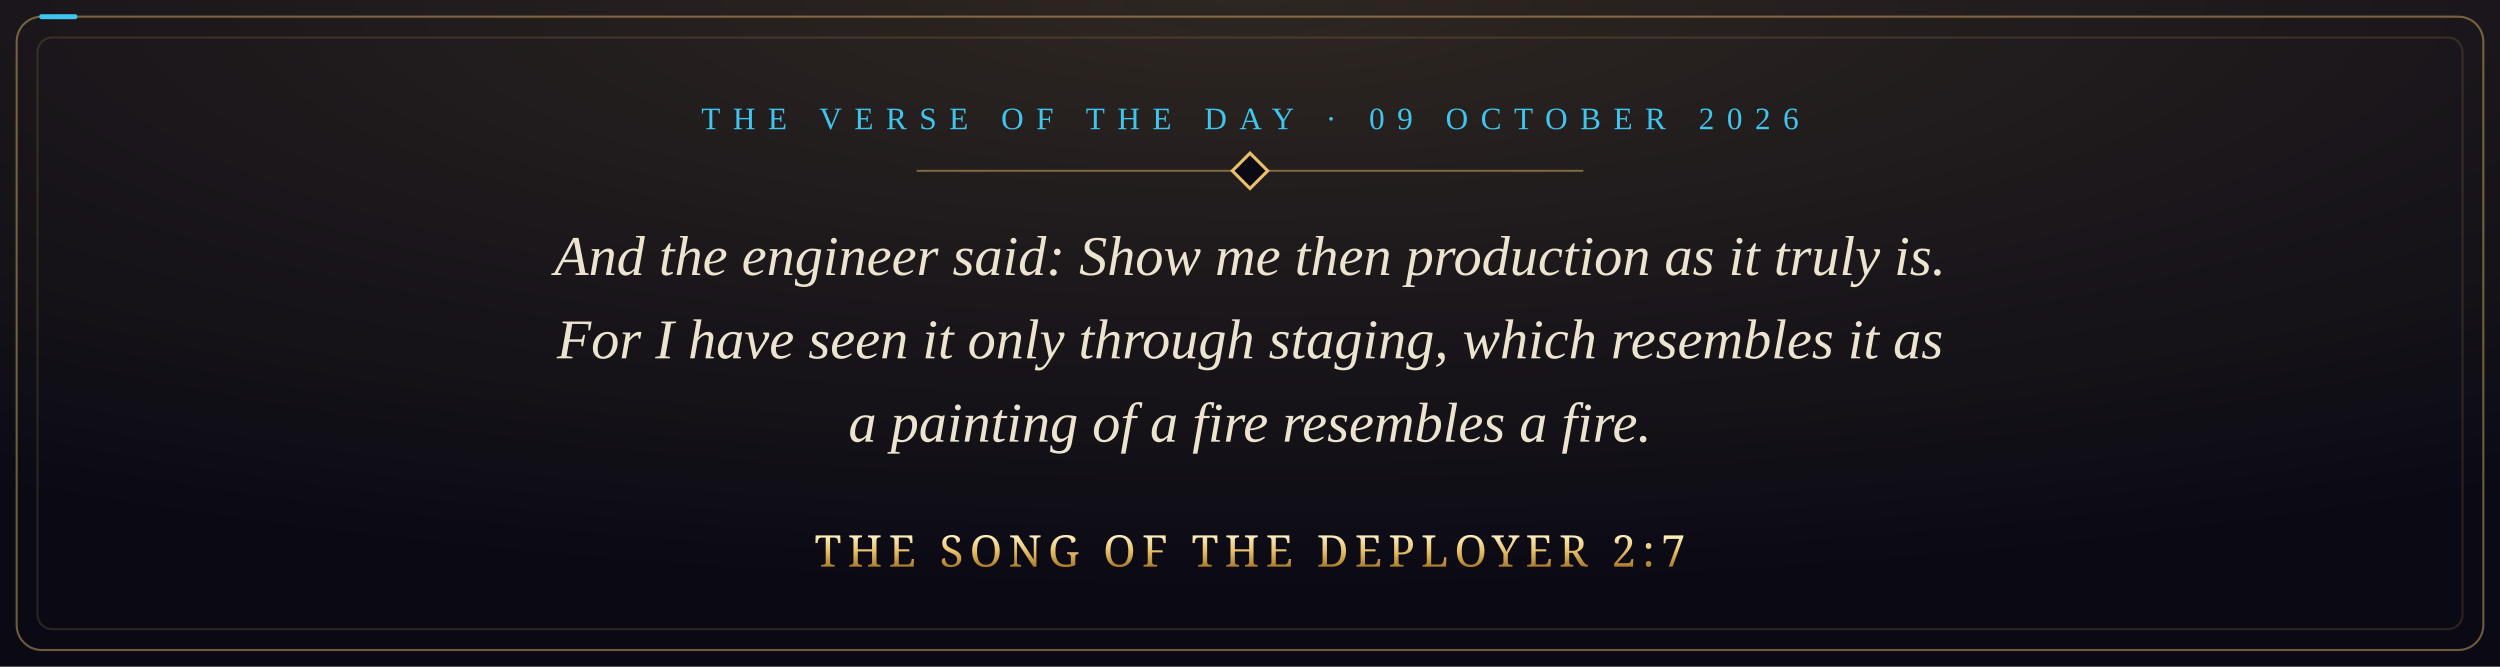
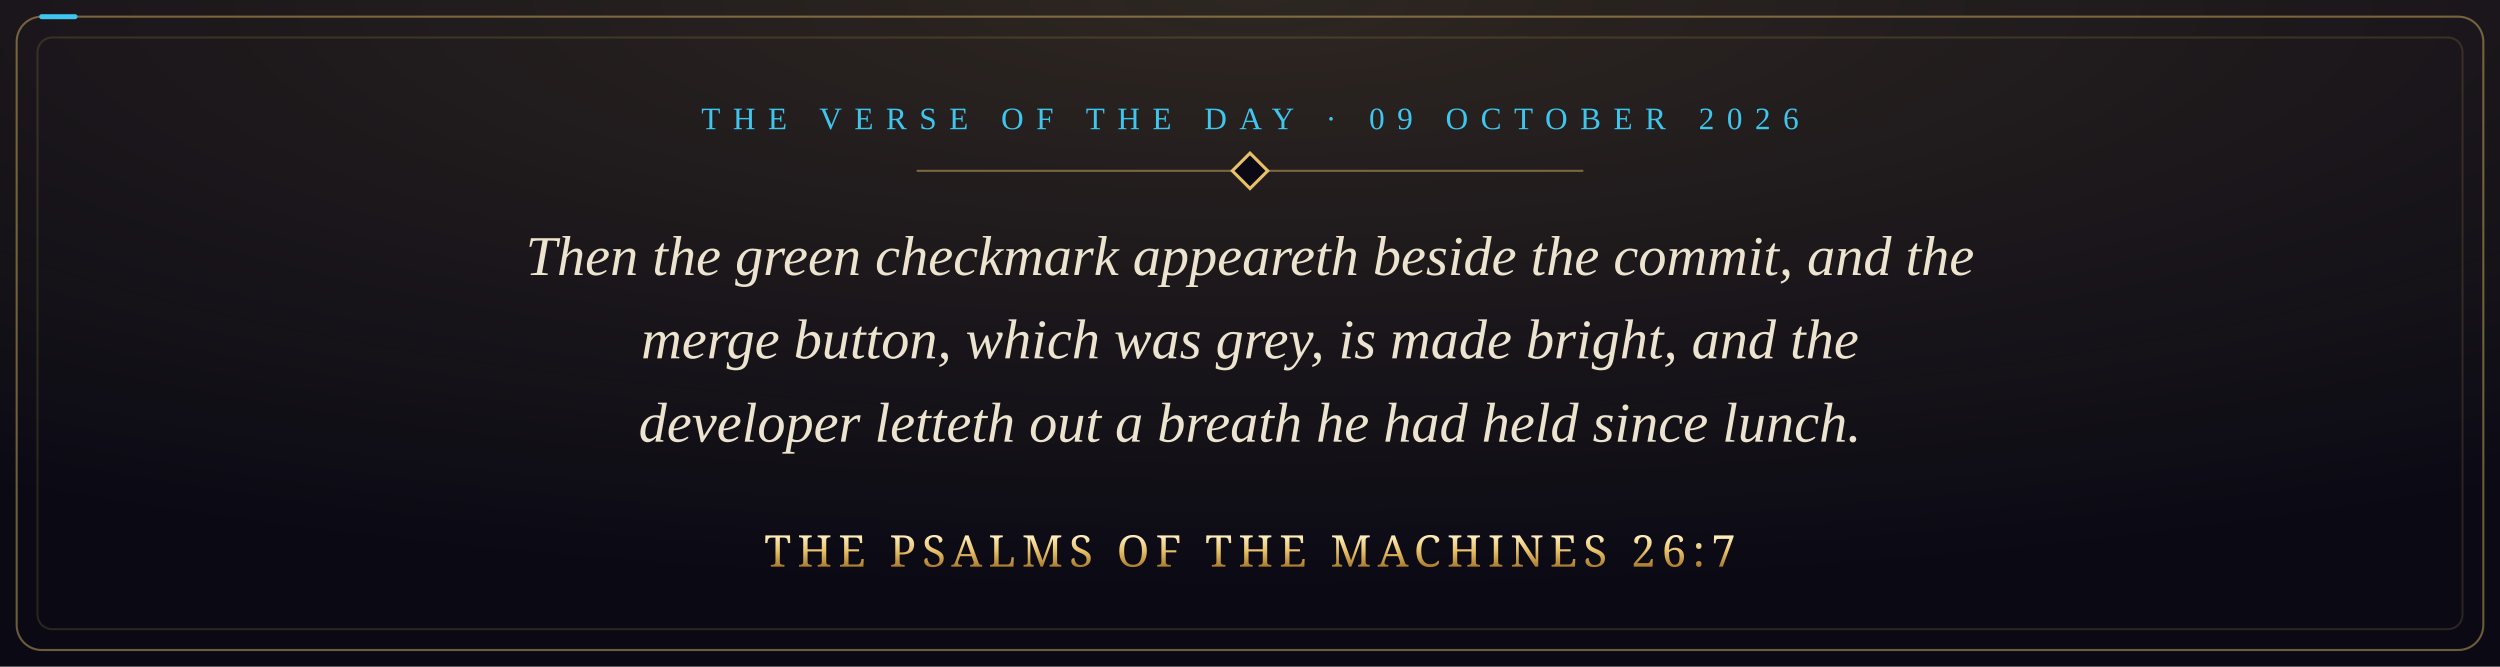
- <svg xmlns="http://www.w3.org/2000/svg" viewBox="0 0 1200 320" width="1200" height="320" role="img" aria-label="And the engineer said: Show me then production as it truly is. For I have seen it only through staging, which resembles it as a painting of a fire resembles a fire. The Song of the Deployer 2:7">
+ <svg xmlns="http://www.w3.org/2000/svg" viewBox="0 0 1200 320" width="1200" height="320" role="img" aria-label="Then the green checkmark appeareth beside the commit, and the merge button, which was grey, is made bright, and the developer letteth out a breath he had held since lunch. The Psalms of the Machines 26:7">
  <defs>
    <radialGradient id="glow" cx="50%" cy="0%" r="90%">
      <stop offset="0" stop-color="#e8c069" stop-opacity="0.16" />
      <stop offset="1" stop-color="#e8c069" stop-opacity="0" />
    </radialGradient>
    <linearGradient id="gold" x1="0" y1="0" x2="0" y2="1">
      <stop offset="0" stop-color="#fff1c4" />
      <stop offset="0.5" stop-color="#e8c069" />
      <stop offset="1" stop-color="#a8792a" />
    </linearGradient>
    <style>
      .pkt { fill: none; stroke: #3fc6ef; stroke-width: 2.4; stroke-linecap: round; stroke-dasharray: 16 3000; animation: run 9s linear infinite; }
      @keyframes run { from { stroke-dashoffset: 3016; } to { stroke-dashoffset: 0; } }
      @media (prefers-reduced-motion: reduce) { * { animation: none !important; } }
    </style>
  </defs>
  <rect width="1200" height="320" fill="#0a0914" />
  <rect width="1200" height="320" fill="url(#glow)" />
  <rect x="8" y="8" width="1184" height="304" rx="12" fill="none" stroke="#e8c069" stroke-opacity="0.45" />
  <rect class="pkt" x="8" y="8" width="1184" height="304" rx="12" />
  <rect x="18" y="18" width="1164" height="284" rx="7" fill="none" stroke="#e8c069" stroke-opacity="0.15" />
  <text x="600" y="62" text-anchor="middle" font-family="Georgia, 'Times New Roman', serif" font-size="15" letter-spacing="6" fill="#3fc6ef">THE VERSE OF THE DAY · 09 OCTOBER 2026</text>
  <path d="M440 82 H760" stroke="#e8c069" stroke-opacity="0.45" />
  <rect x="594" y="76" width="12" height="12" transform="rotate(45 600 82)" fill="#0a0914" stroke="#e8c069" stroke-width="1.5" />
-   <text x="600" y="132" text-anchor="middle" font-family="Georgia, 'Times New Roman', serif" font-style="italic" font-size="27" fill="#ece4cf">And the engineer said: Show me then production as it truly is.</text>
-   <text x="600" y="172" text-anchor="middle" font-family="Georgia, 'Times New Roman', serif" font-style="italic" font-size="27" fill="#ece4cf">For I have seen it only through staging, which resembles it as</text>
-   <text x="600" y="212" text-anchor="middle" font-family="Georgia, 'Times New Roman', serif" font-style="italic" font-size="27" fill="#ece4cf">a painting of a fire resembles a fire.</text>
-   <text x="600" y="272" text-anchor="middle" font-family="Cinzel, 'Trajan Pro', Georgia, serif" font-size="21" letter-spacing="3" fill="url(#gold)">THE SONG OF THE DEPLOYER 2:7</text>
+   <text x="600" y="132" text-anchor="middle" font-family="Georgia, 'Times New Roman', serif" font-style="italic" font-size="27" fill="#ece4cf">Then the green checkmark appeareth beside the commit, and the</text>
+   <text x="600" y="172" text-anchor="middle" font-family="Georgia, 'Times New Roman', serif" font-style="italic" font-size="27" fill="#ece4cf">merge button, which was grey, is made bright, and the</text>
+   <text x="600" y="212" text-anchor="middle" font-family="Georgia, 'Times New Roman', serif" font-style="italic" font-size="27" fill="#ece4cf">developer letteth out a breath he had held since lunch.</text>
+   <text x="600" y="272" text-anchor="middle" font-family="Cinzel, 'Trajan Pro', Georgia, serif" font-size="21" letter-spacing="3" fill="url(#gold)">THE PSALMS OF THE MACHINES 26:7</text>
</svg>
